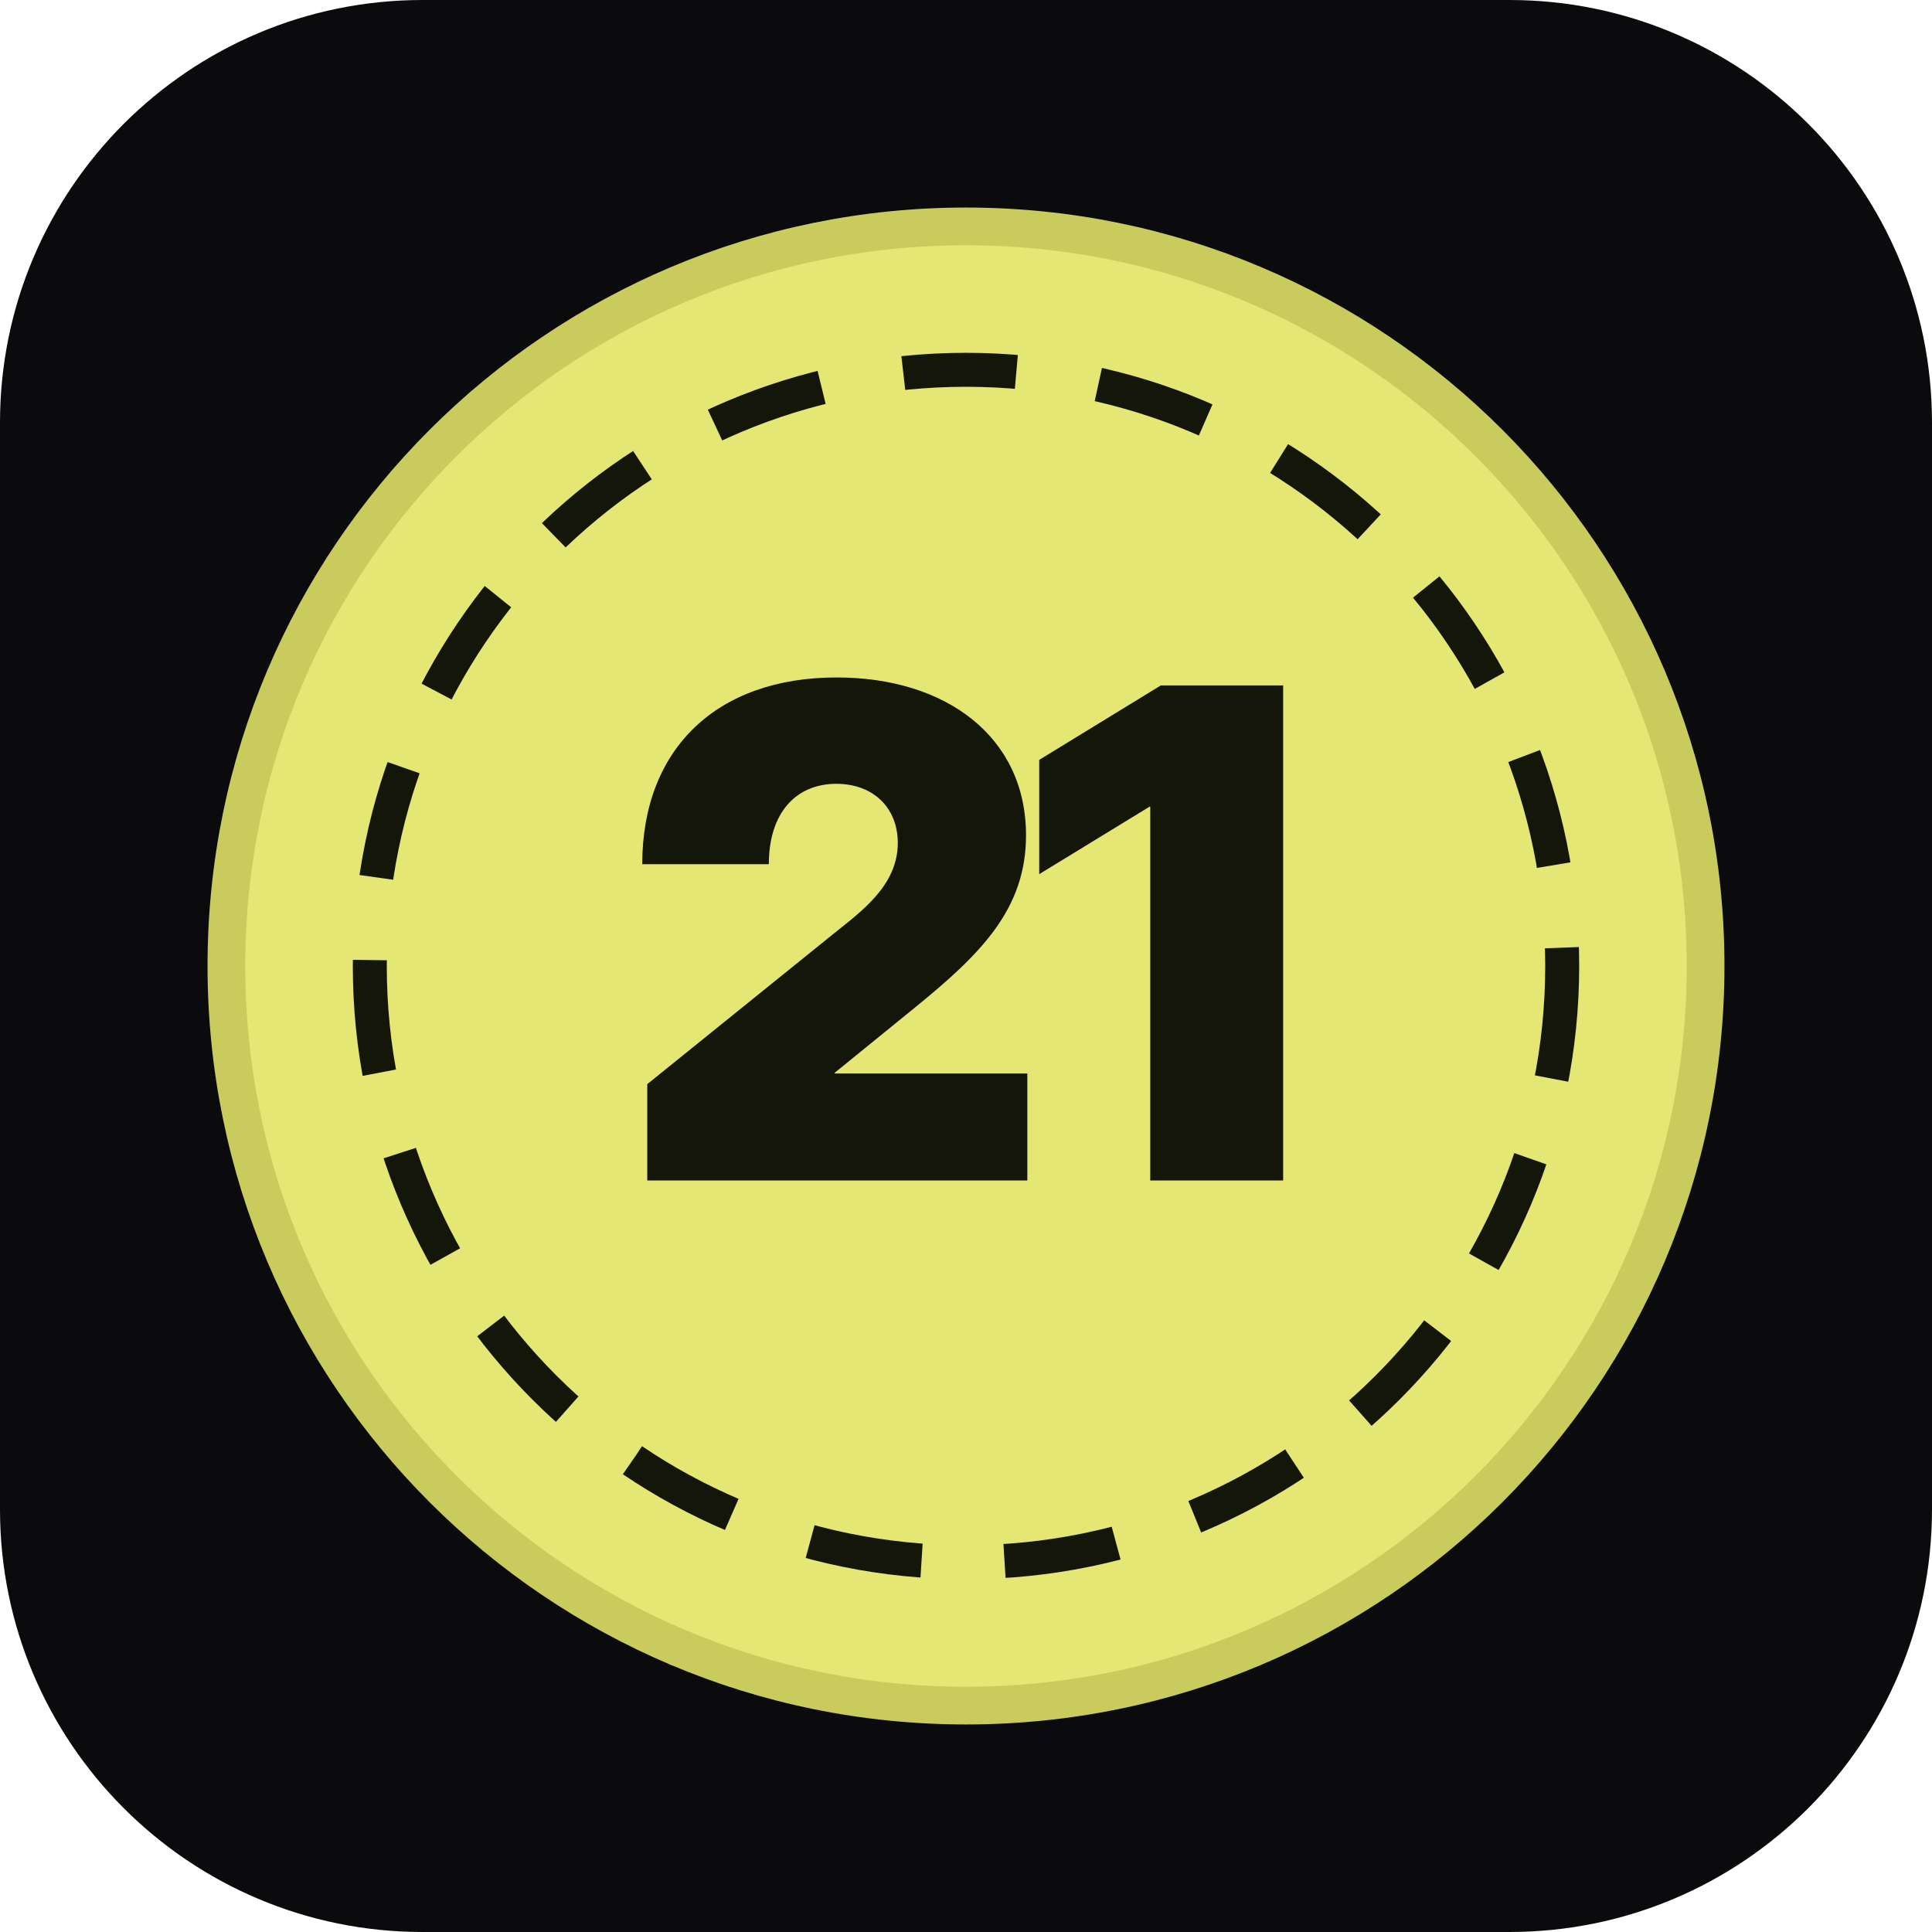
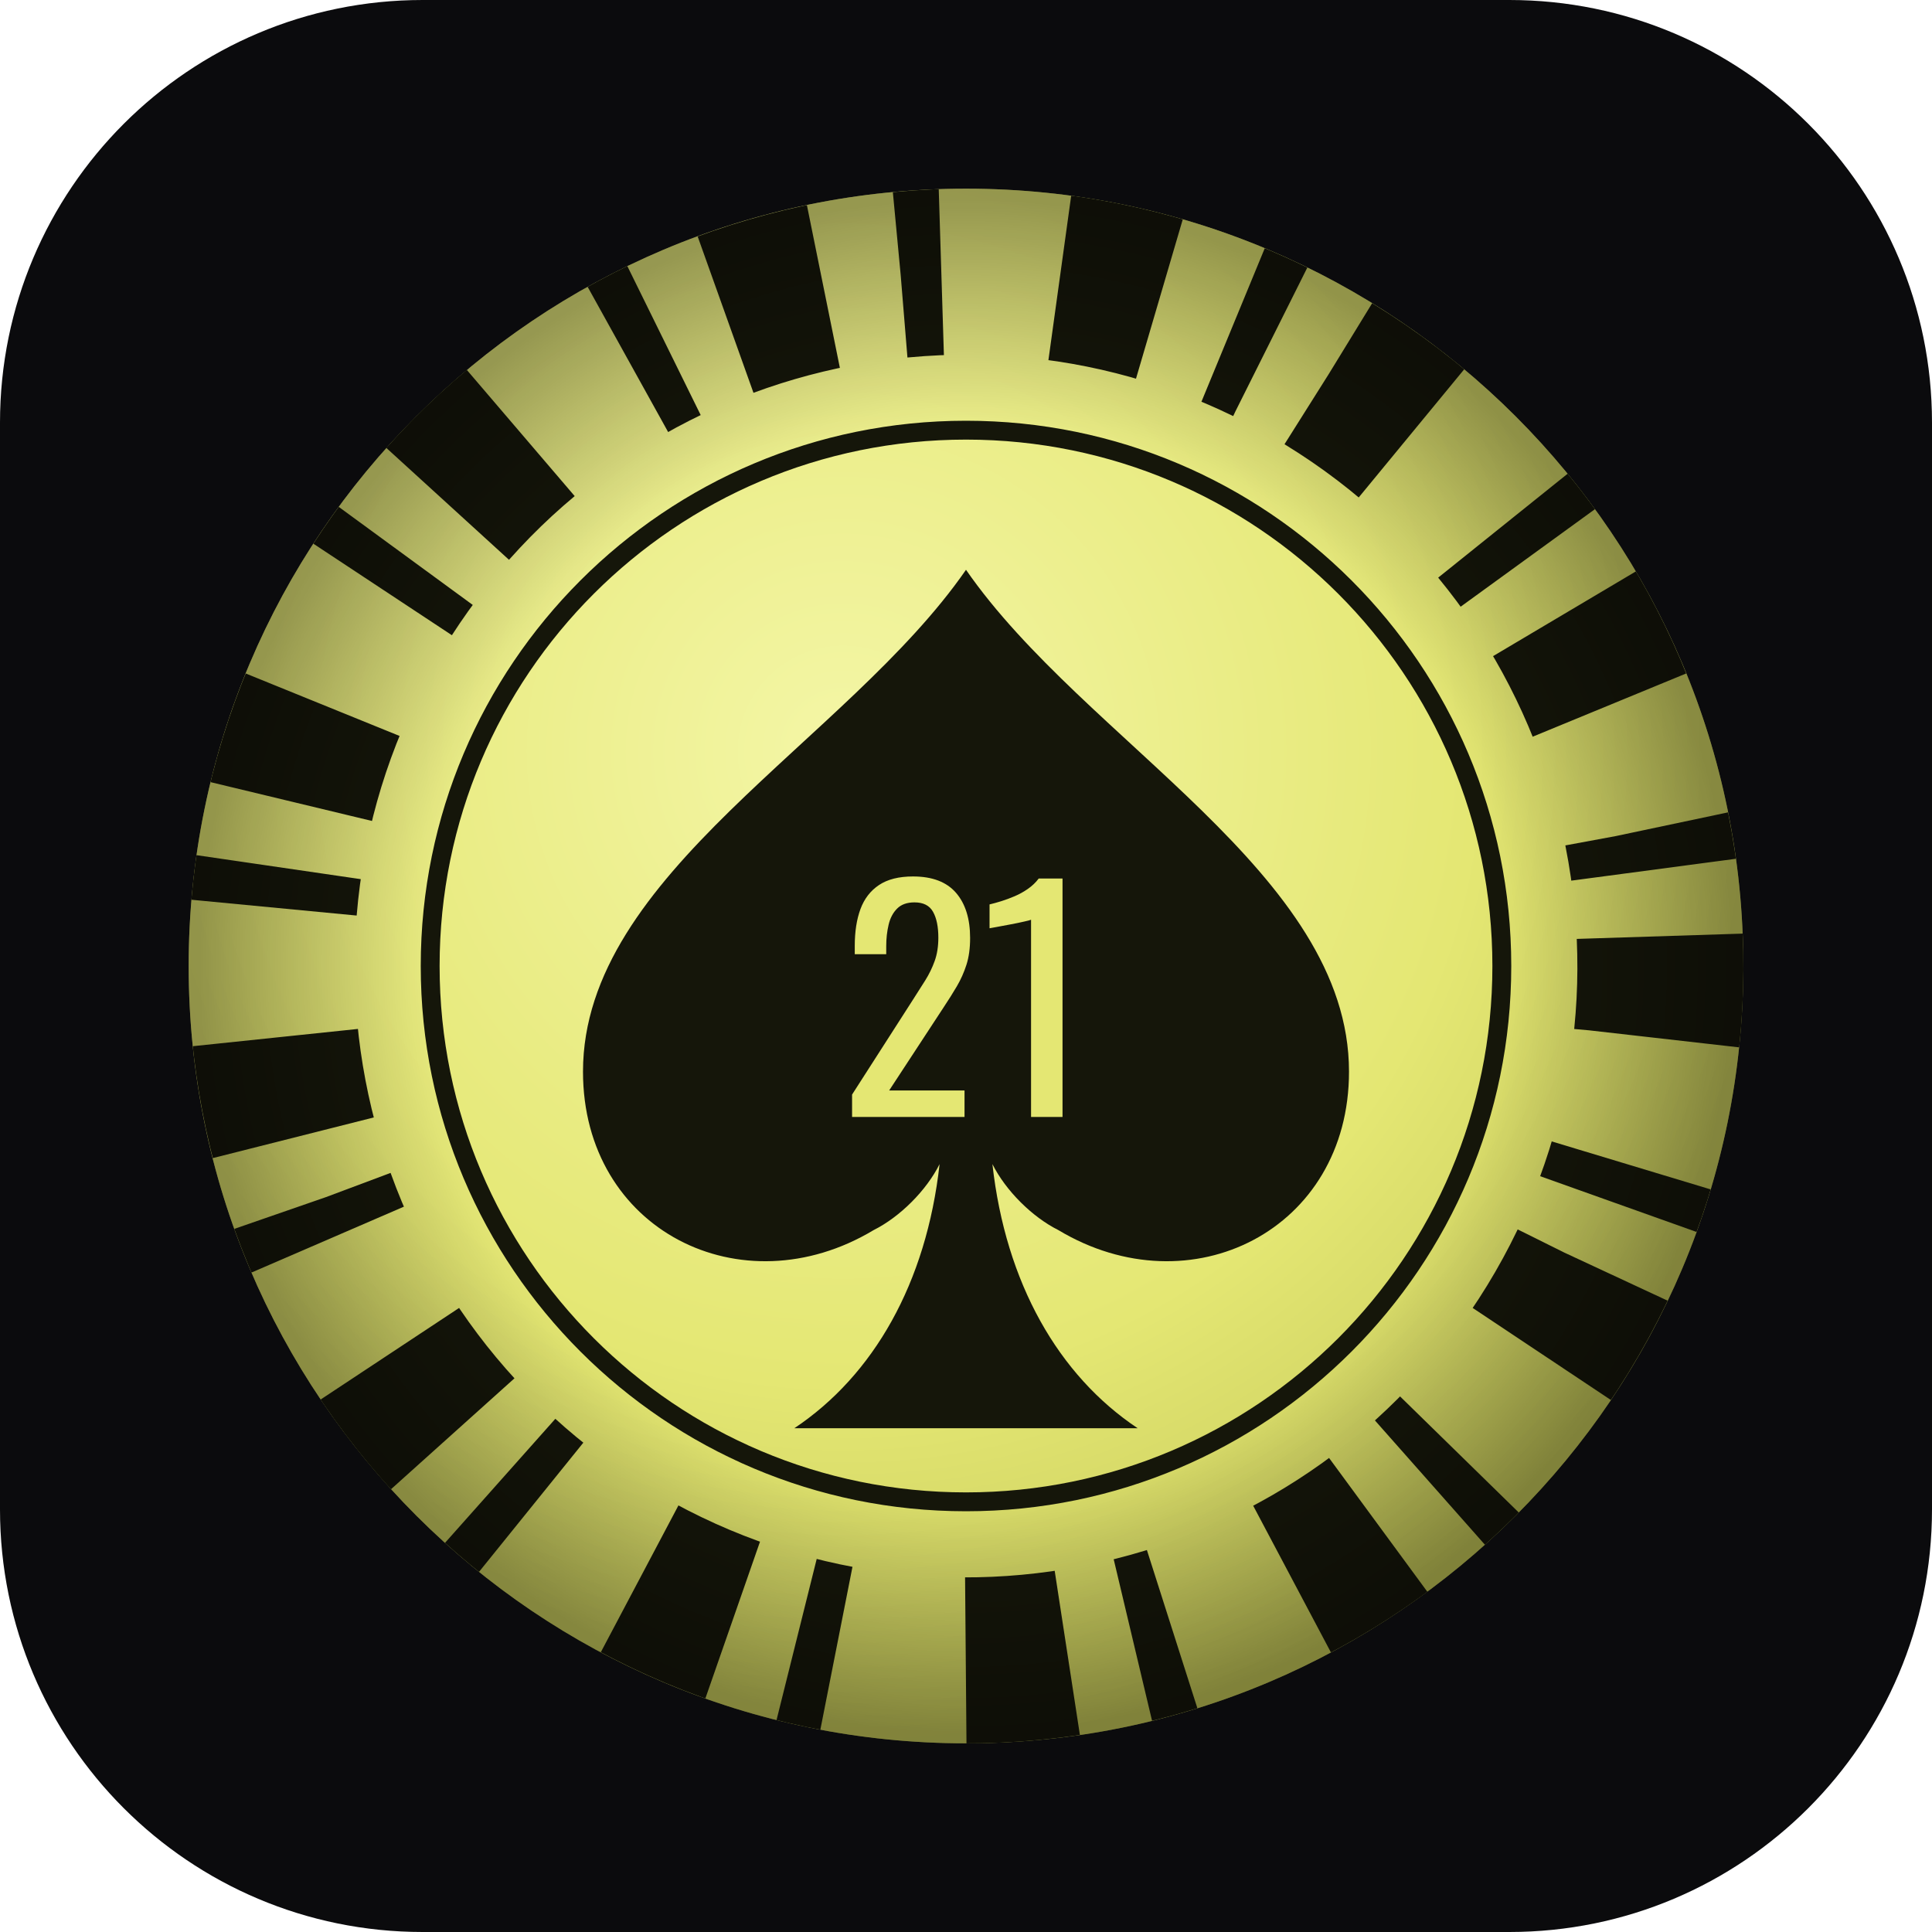
- <svg xmlns="http://www.w3.org/2000/svg" width="64" height="64" viewBox="0 0 512 512">
+ <svg xmlns="http://www.w3.org/2000/svg" viewBox="0 0 512 512" width="64" height="64">
  <rect width="512" height="512" rx="112" fill="#0b0b0d" />
-   <circle cx="256" cy="256" r="196" fill="#e4e773" />
-   <circle cx="256" cy="256" r="196" fill="none" stroke="#c9cc5c" stroke-width="10" />
-   <circle cx="256" cy="256" r="158" fill="none" stroke="#15160a" stroke-width="9" stroke-dasharray="30 22" />
-   <text x="256" y="312.84" text-anchor="middle" font-family="Inter Display, Inter, DejaVu Sans" font-weight="900" font-size="180.32" letter-spacing="-6" fill="#15160a">21</text>
+   <g transform="translate(256 256) scale(1) translate(-256 -256)">
+     <defs>
+       <radialGradient id="e21g" cx="42%" cy="36%" r="75%">
+         <stop offset="0" stop-color="#f4f6a6" />
+         <stop offset=".55" stop-color="#e4e773" />
+         <stop offset="1" stop-color="#b9bc4f" />
+       </radialGradient>
+       <radialGradient id="e21s" cx="50%" cy="50%" r="50%">
+         <stop offset=".7" stop-opacity="0" />
+         <stop offset="1" stop-opacity=".35" />
+       </radialGradient>
+     </defs>
+     <circle cx="256" cy="256" r="206" fill="url(#e21g)" />
+     <circle cx="256" cy="256" r="184" fill="none" stroke="#15160a" stroke-width="44" pathLength="360" stroke-dasharray="27 63" transform="rotate(-58.5 256 256)" />
+     <circle cx="256" cy="256" r="184" fill="none" stroke="#15160a" stroke-width="44" pathLength="360" stroke-dasharray="10.8 79.2" transform="rotate(-95.4 256 256)" />
+     <circle cx="256" cy="256" r="206" fill="url(#e21s)" />
+     <circle cx="256" cy="256" r="142" fill="none" stroke="#15160a" stroke-width="5" />
+     <path transform="translate(256 256) scale(1.75)" fill="#15160a" d="M0,-60 C18,-34 58,-14 58,16 C58,40 34,52 14,40 C10,38 6,34 4,30 C6,48 14,62 26,70 L-26,70 C-14,62 -6,48 -4,30 C-6,34 -10,38 -14,40 C-34,52 -58,40 -58,16 C-58,-14 -18,-34 0,-60 Z" />
+     <path fill="#e4e773" d="M255.61 296L225.81 296L225.81 290.07L241.88 265.03Q243.68 262.23 245.20 259.81Q246.72 257.39 247.69 254.70Q248.67 252.01 248.67 248.50Q248.67 244.13 247.26 241.63Q245.86 239.14 242.35 239.14Q239.39 239.14 237.75 240.78Q236.11 242.41 235.49 245.07Q234.86 247.72 234.86 250.76L234.86 252.87L226.52 252.87L226.52 250.68Q226.52 244.99 228.04 240.89Q229.56 236.80 232.95 234.54Q236.34 232.27 241.96 232.27Q249.60 232.27 253.35 236.60Q257.09 240.93 257.09 248.58Q257.09 252.63 256.12 255.67Q255.14 258.72 253.58 261.37Q252.02 264.02 250.15 266.83L235.64 288.98L255.61 288.98M281.58 296L273.24 296L273.24 243.74Q273.16 243.82 271.48 244.21Q269.81 244.60 267.70 244.99Q265.59 245.38 263.96 245.69Q262.32 246 262.24 246L262.24 239.68Q263.57 239.37 265.32 238.83Q267.08 238.28 268.91 237.50Q270.74 236.72 272.42 235.55Q274.10 234.38 275.27 232.82L281.58 232.82" />
+   </g>
</svg>
